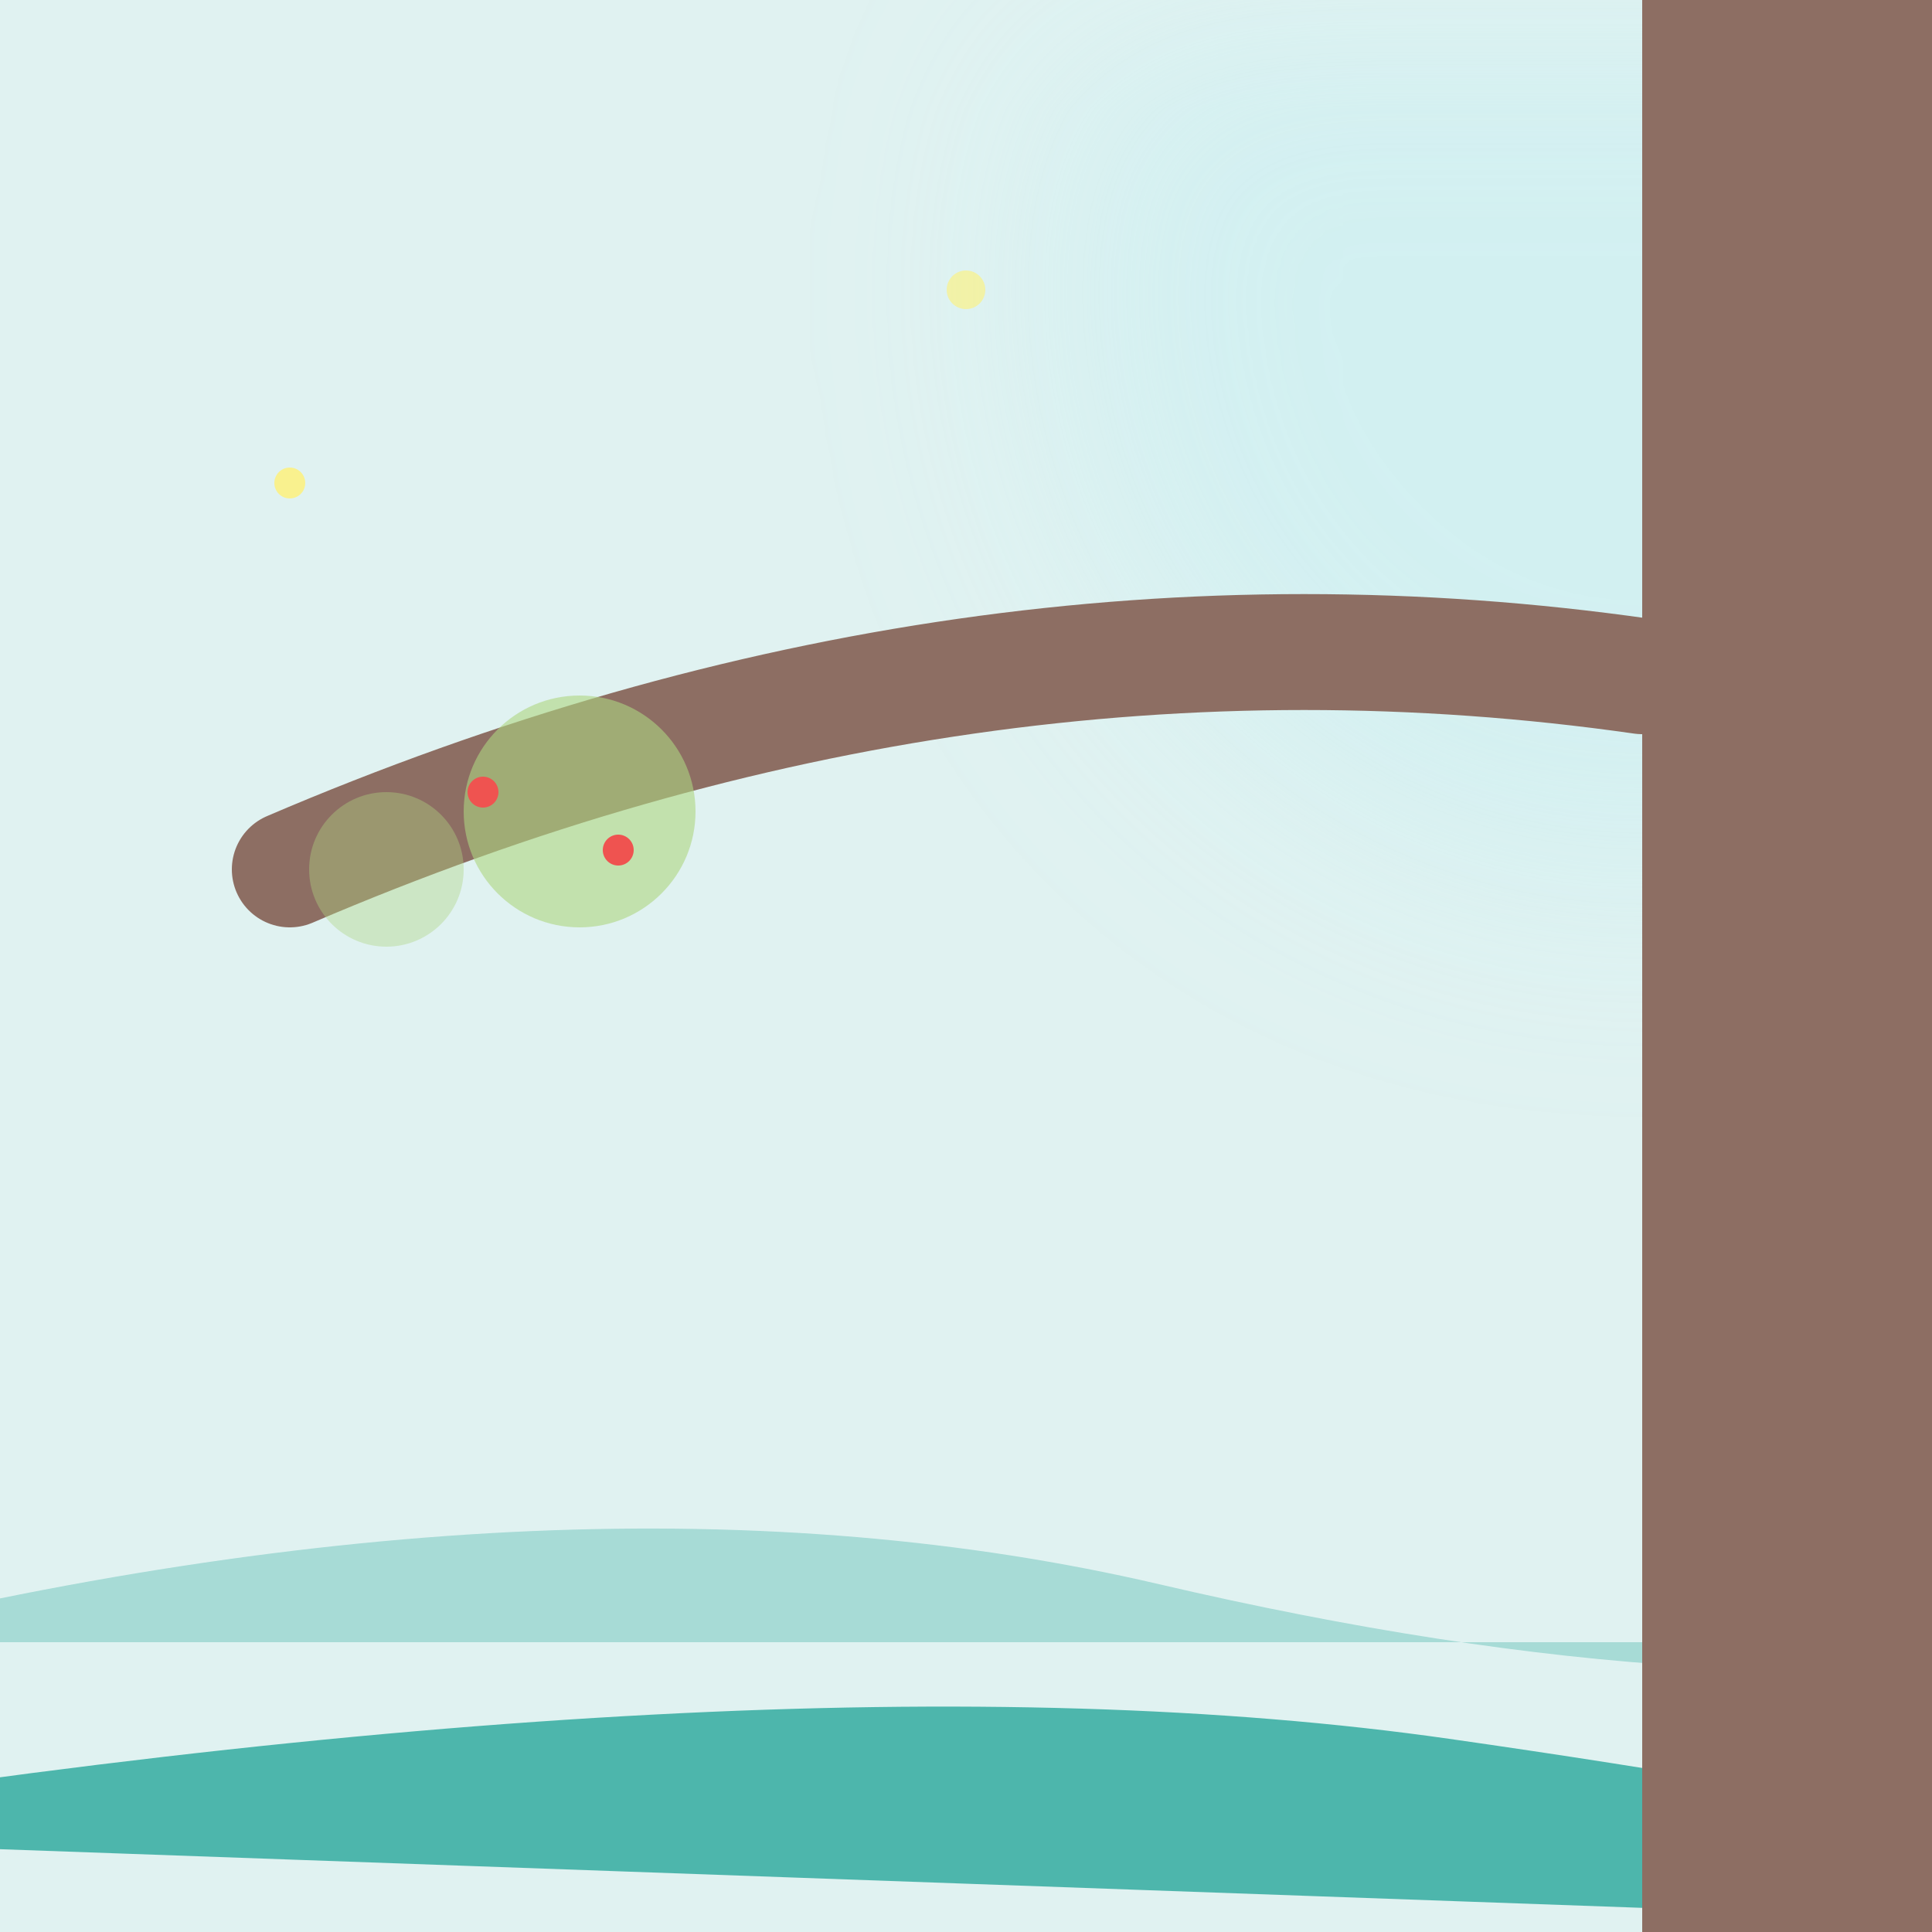
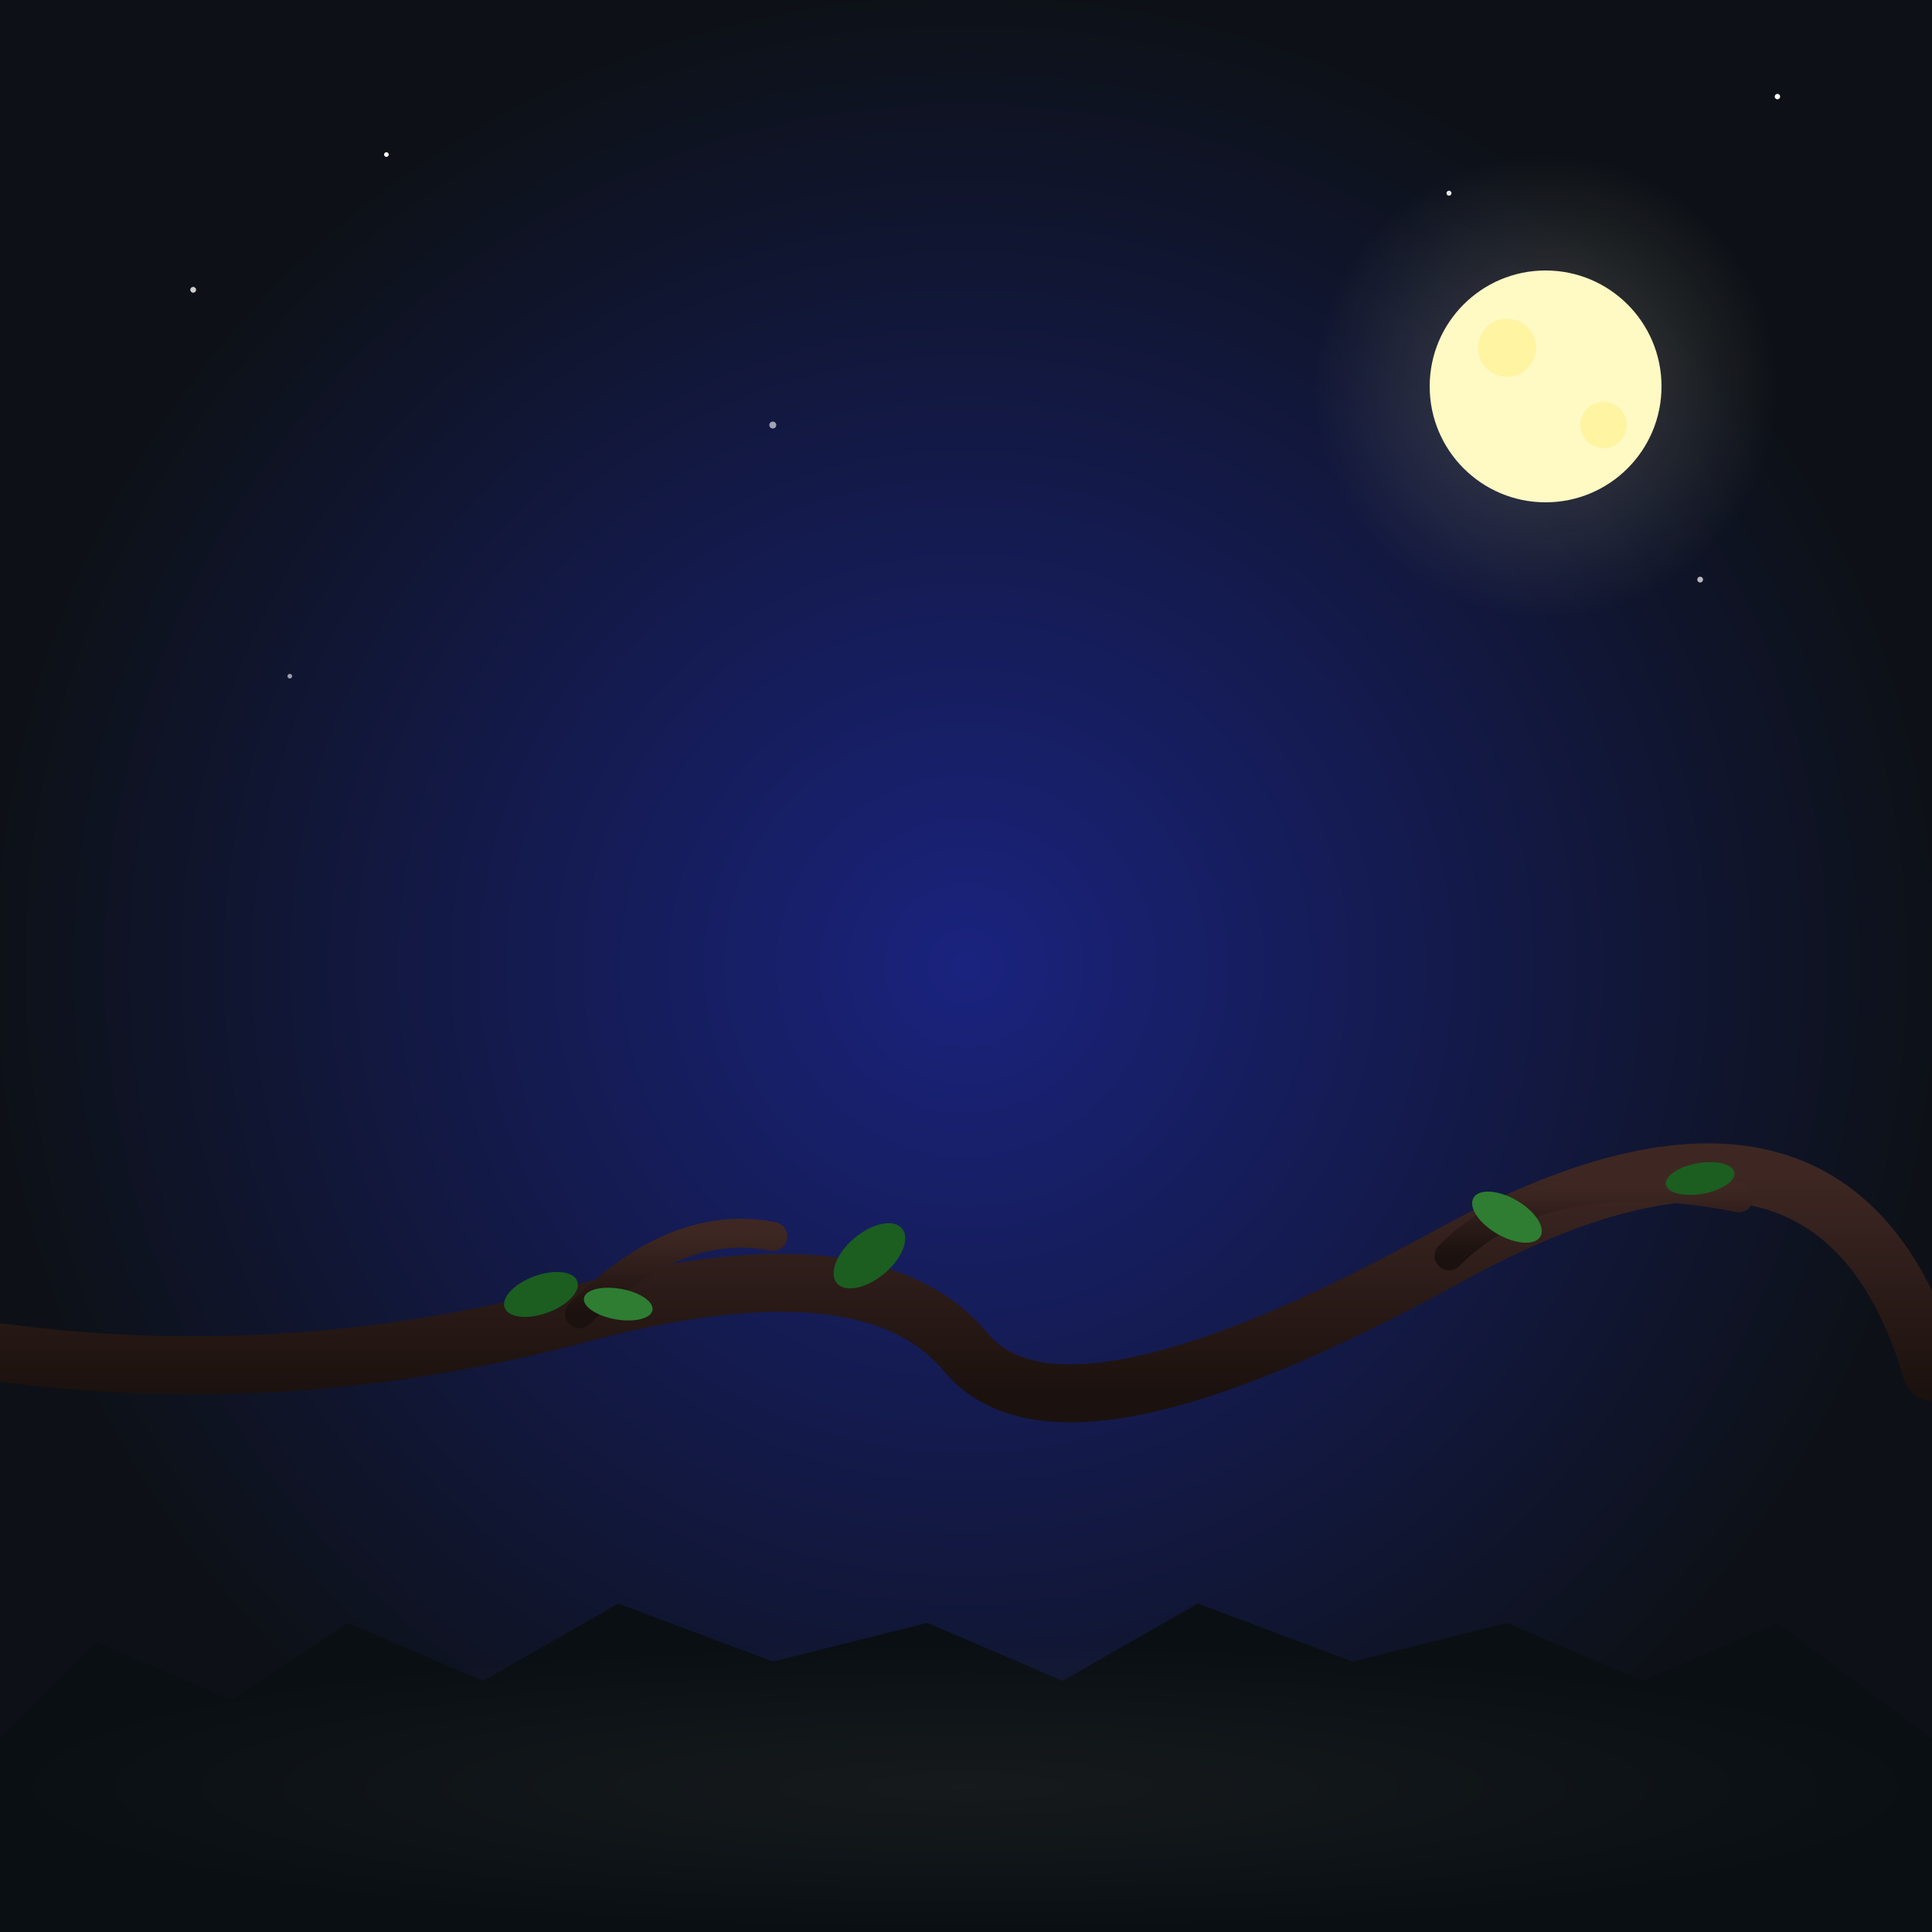
<svg xmlns="http://www.w3.org/2000/svg" viewBox="0 0 1000 1000">
-   <rect width="1000" height="1000" fill="#E0F2F1" />
-   <circle cx="850" cy="150" r="300" fill="#B2EBF2" opacity="0.3" filter="blur(60px)" />
-   <path d="M-100 850 Q300 750 600 820 T1100 850" fill="#80CBC4" opacity="0.6" />
-   <path d="M-200 950 Q400 850 750 900 T1200 1000" fill="#4DB6AC" />
-   <rect x="850" y="0" width="150" height="1000" fill="#8D6E63" />
-   <path d="M850 350 Q500 300 150 450" stroke="#8D6E63" stroke-width="60" stroke-linecap="round" fill="none" />
-   <circle cx="300" cy="420" r="60" fill="#AED581" opacity="0.6" />
-   <circle cx="200" cy="450" r="40" fill="#AED581" opacity="0.4" />
-   <circle cx="250" cy="410" r="8" fill="#EF5350" />
-   <circle cx="320" cy="440" r="8" fill="#EF5350" />
-   <circle cx="150" cy="250" r="8" fill="#FFF176" opacity="0.8" />
-   <circle cx="500" cy="150" r="10" fill="#FFF176" opacity="0.6" />
+   <defs>
+     <radialGradient id="night-bg" cx="50%" cy="50%" r="50%" fx="50%" fy="50%">
+       <stop offset="0%" stop-color="#1A237E" />
+       <stop offset="100%" stop-color="#0D1117" />
+     </radialGradient>
+     <radialGradient id="moon-glow" cx="50%" cy="50%" r="50%">
+       <stop offset="0%" stop-color="#FFF9C4" stop-opacity="1" />
+       <stop offset="100%" stop-color="#FFF9C4" stop-opacity="0" />
+     </radialGradient>
+     <linearGradient id="tree-grad" x1="0" y1="0" x2="0" y2="1">
+       <stop offset="0%" stop-color="#3E2723" />
+       <stop offset="100%" stop-color="#1B110E" />
+     </linearGradient>
+   </defs>
+   <rect width="1000" height="1000" fill="url(#night-bg)" />
+   <circle cx="100" cy="150" r="1.5" fill="white" opacity="0.8" />
+   <circle cx="200" cy="80" r="1.2" fill="white" opacity="1" />
+   <circle cx="400" cy="220" r="1.8" fill="white" opacity="0.6" />
+   <circle cx="750" cy="100" r="1.3" fill="white" opacity="0.9" />
+   <circle cx="880" cy="300" r="1.5" fill="white" opacity="0.7" />
+   <circle cx="150" cy="350" r="1.2" fill="white" opacity="0.6" />
+   <circle cx="920" cy="50" r="1.4" fill="white" opacity="1" />
+   <path d="M0 900 L50 850 L120 880 L180 840 L250 870 L320 830 L400 860 L480 840 L550 870 L620 830 L700 860 L780 840 L850 870 L920 840 L1000 900 V1000 H0 Z" fill="#0A0F14" />
+   <circle cx="800" cy="200" r="120" fill="url(#moon-glow)" opacity="0.2" />
+   <circle cx="800" cy="200" r="60" fill="#FFF9C4" />
+   <circle cx="780" cy="180" r="15" fill="#FCE94F" opacity="0.3" />
+   <circle cx="830" cy="220" r="12" fill="#FCE94F" opacity="0.3" />
+   <path d="M0 700 Q150 720 300 680 T500 700 T750 650 T1000 710" stroke="url(#tree-grad)" stroke-width="30" fill="none" stroke-linecap="round" />
+   <path d="M750 650 Q800 600 900 620" stroke="url(#tree-grad)" stroke-width="15" fill="none" stroke-linecap="round" />
+   <path d="M300 680 Q350 630 400 640" stroke="url(#tree-grad)" stroke-width="15" fill="none" stroke-linecap="round" />
+   <ellipse cx="280" cy="670" rx="20" ry="10" fill="#1B5E20" transform="rotate(-20, 280, 670)" />
+   <ellipse cx="320" cy="675" rx="18" ry="8" fill="#2E7D32" transform="rotate(10, 320, 675)" />
+   <ellipse cx="450" cy="650" rx="22" ry="12" fill="#1B5E20" transform="rotate(-40, 450, 650)" />
+   <ellipse cx="780" cy="630" rx="20" ry="10" fill="#2E7D32" transform="rotate(30, 780, 630)" />
+   <ellipse cx="880" cy="610" rx="18" ry="8" fill="#1B5E20" transform="rotate(-10, 880, 610)" />
+   <rect x="0" y="850" width="1000" height="150" fill="url(#moon-glow)" opacity="0.05" />
</svg>
